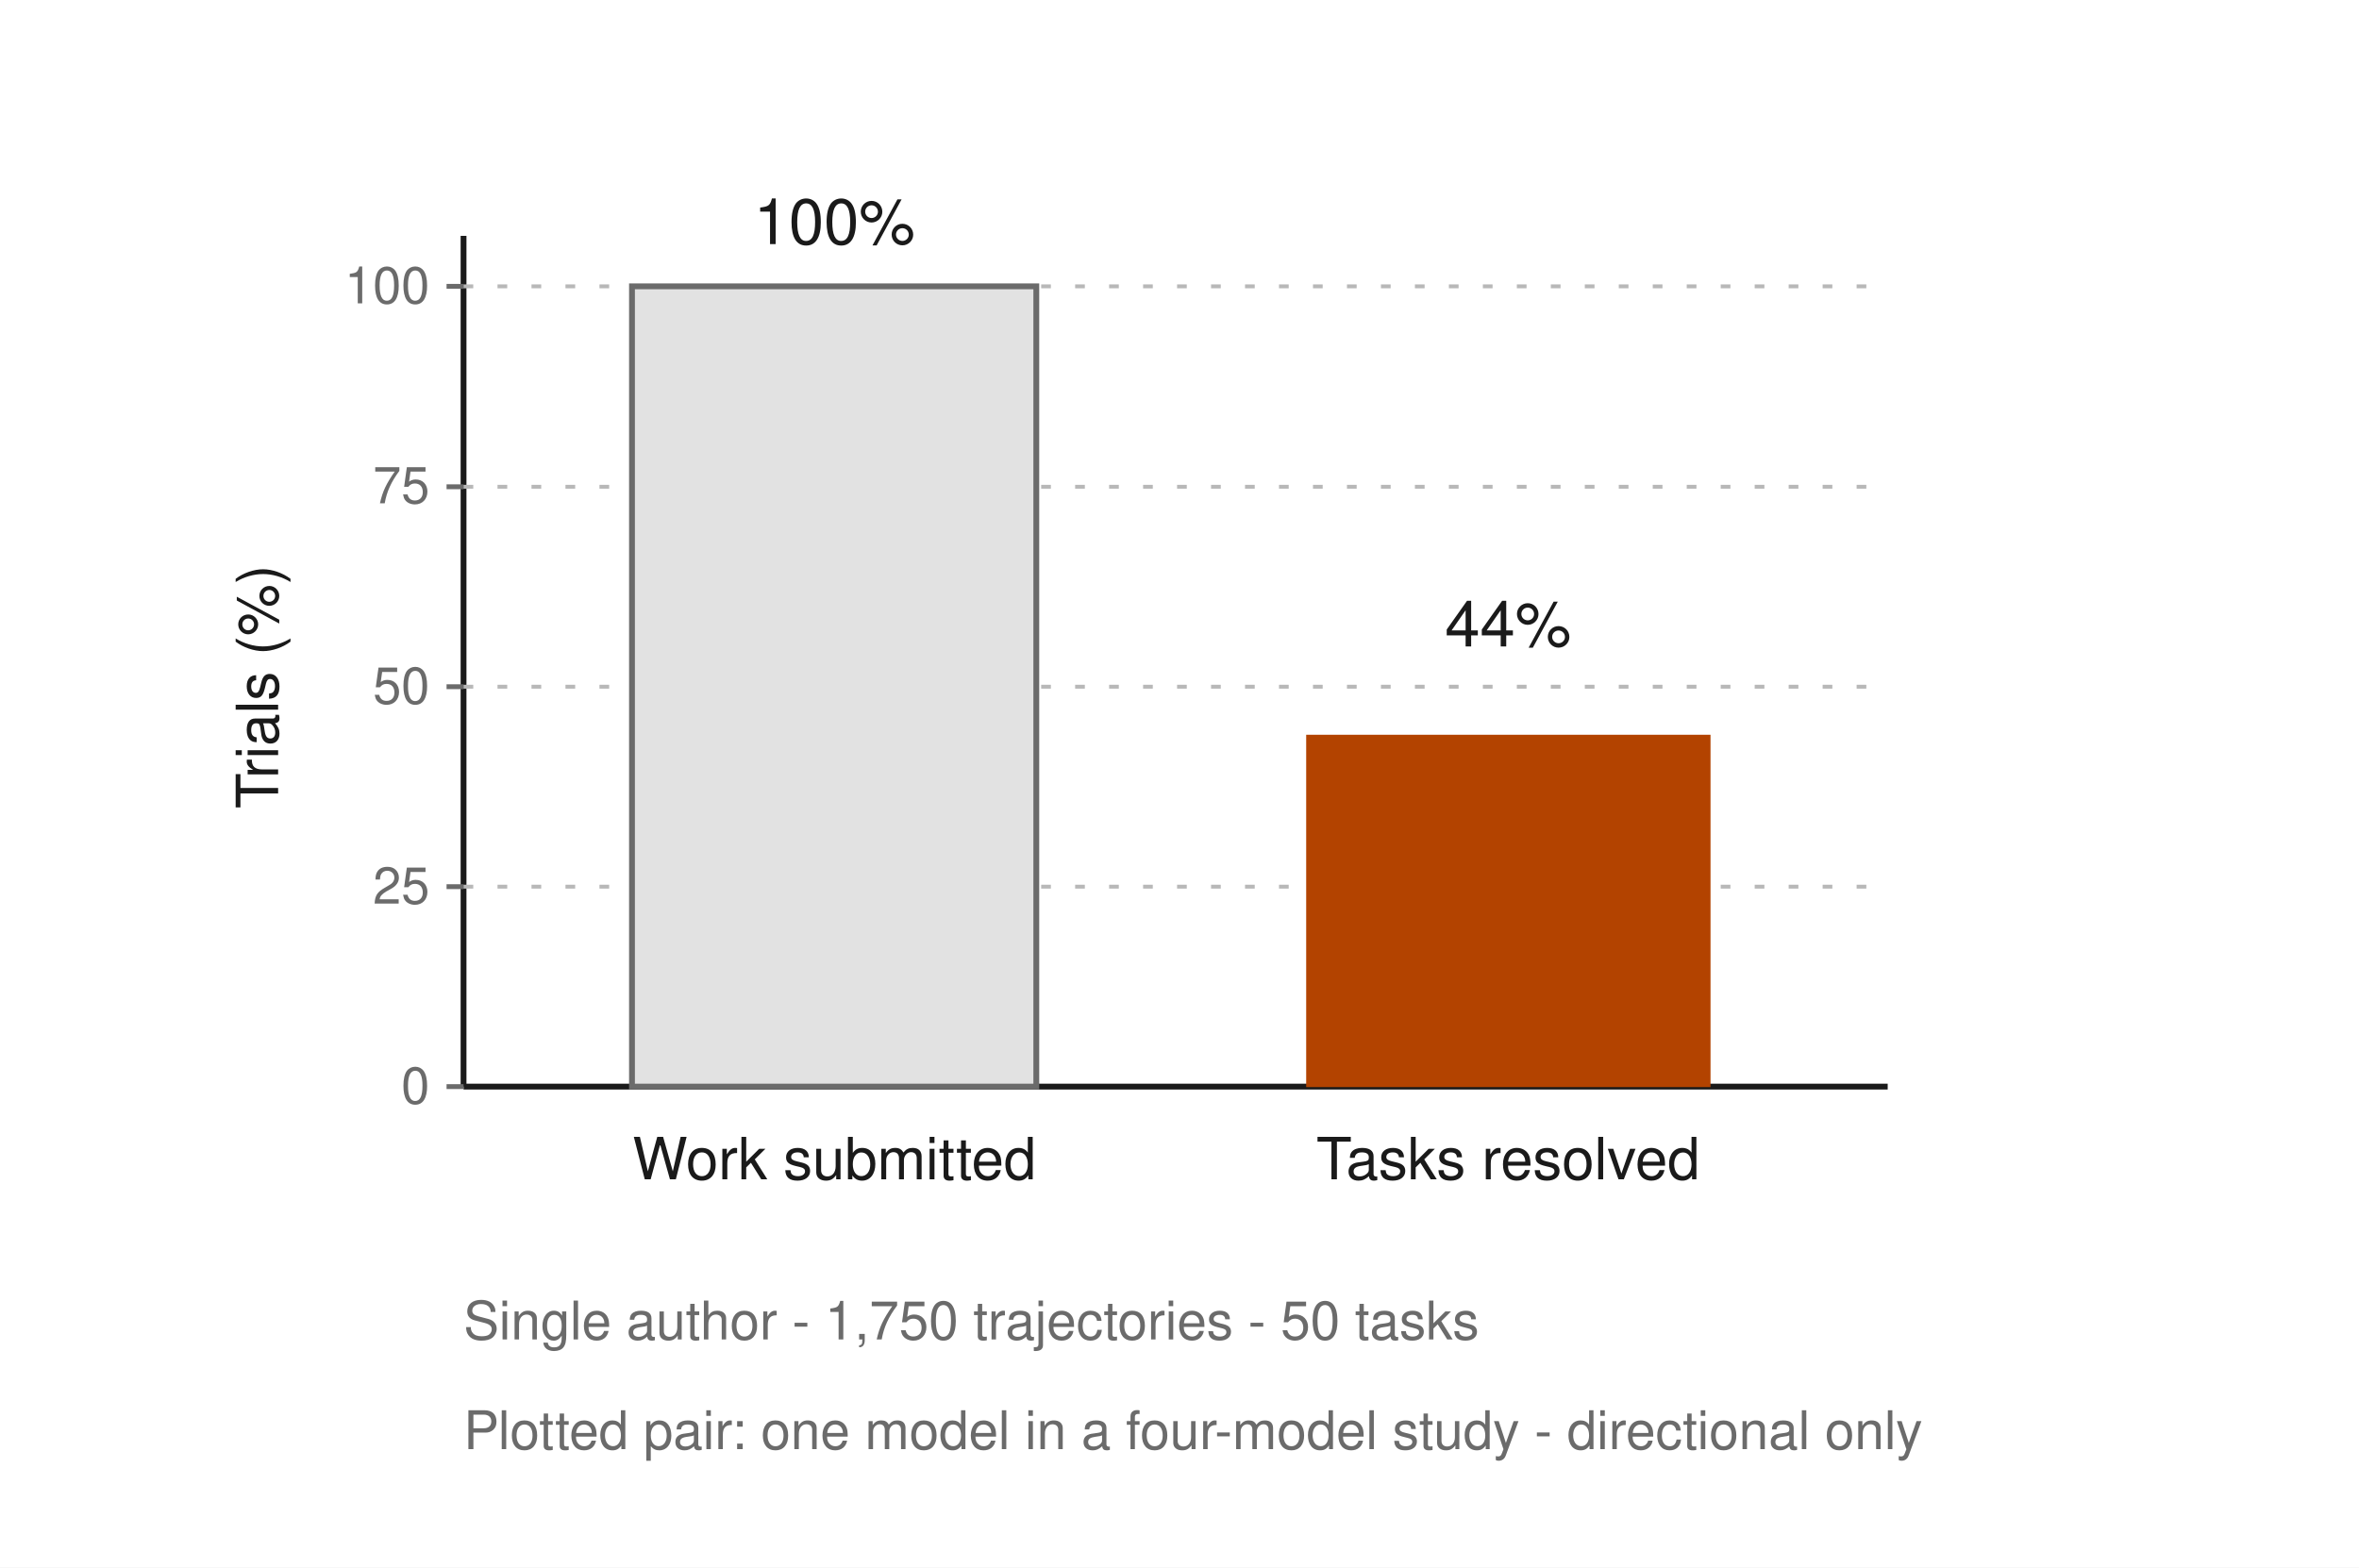
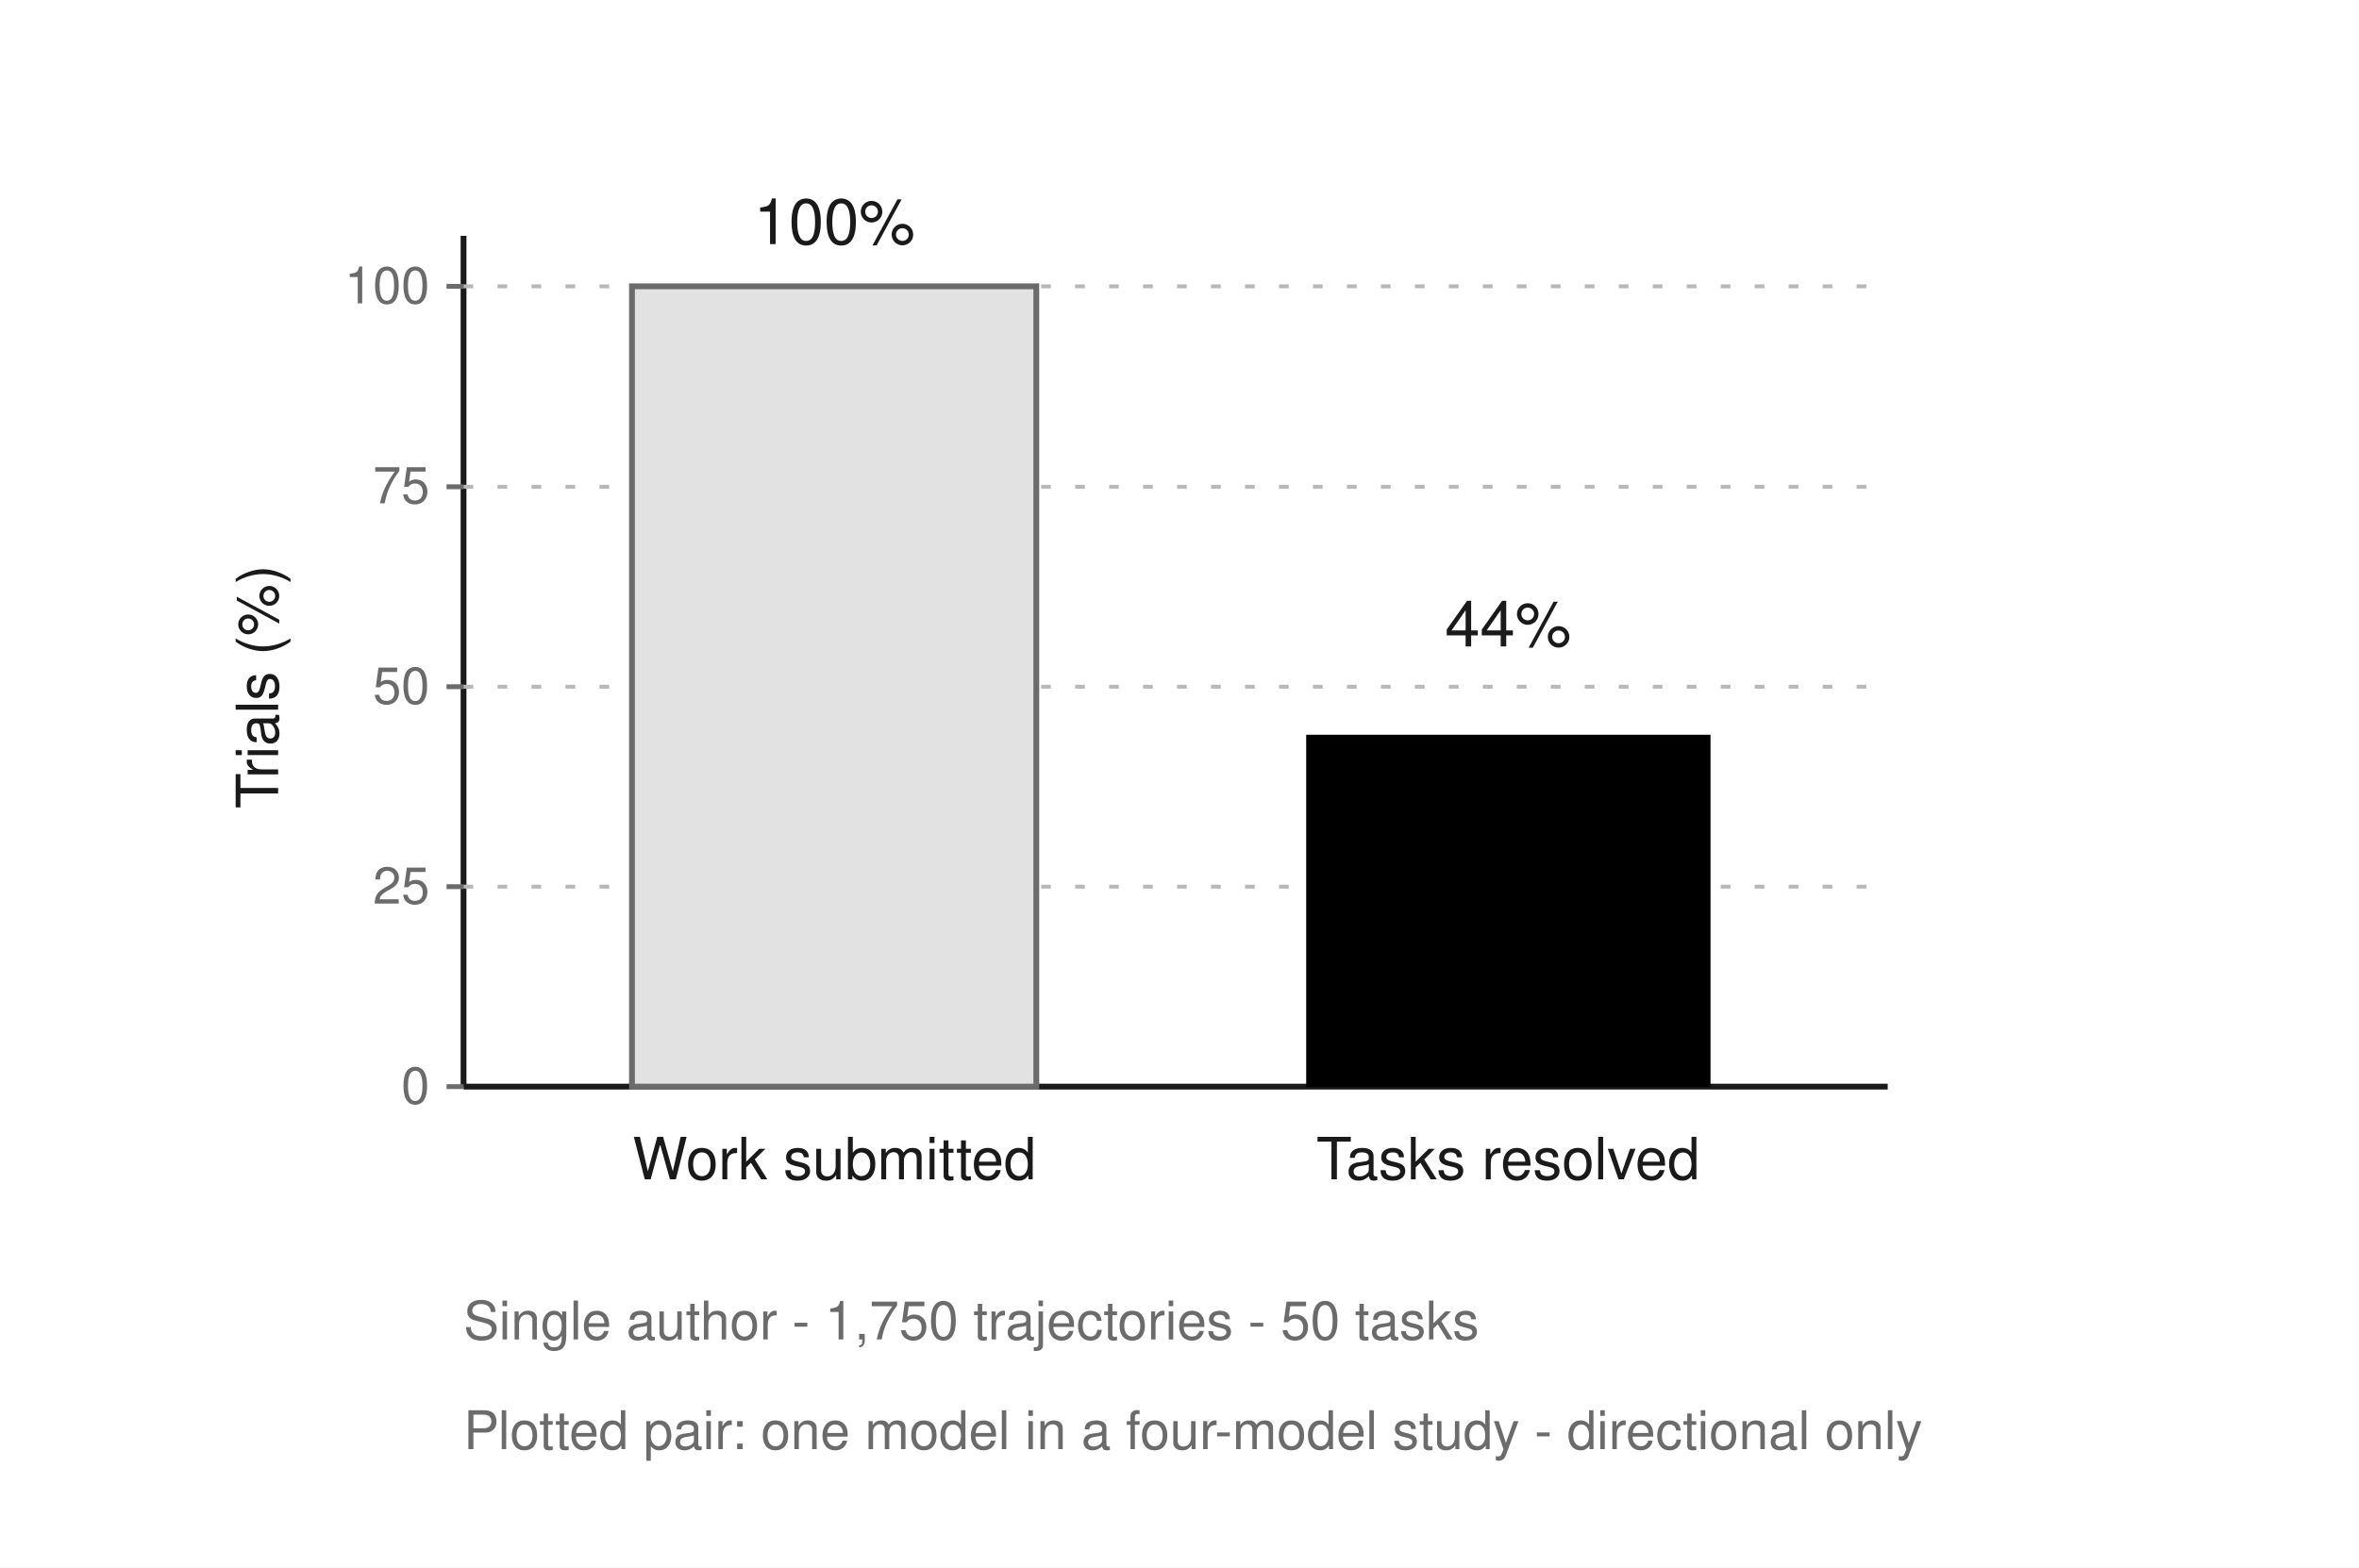
<svg xmlns="http://www.w3.org/2000/svg" viewBox="0 0 486 323" width="486" height="323" role="img" aria-labelledby="figtitle-ch04-submission-resolution" class="bookfig">
-   <style>.bookfig .f-bg{fill:#ffffff}.bookfig .s-bg{stroke:#ffffff}.bookfig .f-ink{fill:#1a1a1a}.bookfig .s-ink{stroke:#1a1a1a}.bookfig .f-mid{fill:#6b6b6b}.bookfig .s-mid{stroke:#6b6b6b}.bookfig .f-faint{fill:#b8b8b8}.bookfig .s-faint{stroke:#b8b8b8}.bookfig .f-wash{fill:#e2e2e2}.bookfig .s-wash{stroke:#e2e2e2}.bookfig .f-accent{fill:#b34300}.bookfig .s-accent{stroke:#b34300}.bookfig .f-onacc{fill:#ffffff}.bookfig .s-onacc{stroke:#ffffff}@media (prefers-color-scheme:dark){.bookfig .f-bg{fill:#232019}.bookfig .s-bg{stroke:#232019}.bookfig .f-ink{fill:#ede5d6}.bookfig .s-ink{stroke:#ede5d6}.bookfig .f-mid{fill:#9a8f7c}.bookfig .s-mid{stroke:#9a8f7c}.bookfig .f-faint{fill:#5c5346}.bookfig .s-faint{stroke:#5c5346}.bookfig .f-wash{fill:#3d382f}.bookfig .s-wash{stroke:#3d382f}.bookfig .f-accent{fill:#df9d5e}.bookfig .s-accent{stroke:#df9d5e}.bookfig .f-onacc{fill:#232019}.bookfig .s-onacc{stroke:#232019}}:where([data-theme="dark"]) .bookfig .f-bg{fill:#232019}:where([data-theme="dark"]) .bookfig .s-bg{stroke:#232019}:where([data-theme="dark"]) .bookfig .f-ink{fill:#ede5d6}:where([data-theme="dark"]) .bookfig .s-ink{stroke:#ede5d6}:where([data-theme="dark"]) .bookfig .f-mid{fill:#9a8f7c}:where([data-theme="dark"]) .bookfig .s-mid{stroke:#9a8f7c}:where([data-theme="dark"]) .bookfig .f-faint{fill:#5c5346}:where([data-theme="dark"]) .bookfig .s-faint{stroke:#5c5346}:where([data-theme="dark"]) .bookfig .f-wash{fill:#3d382f}:where([data-theme="dark"]) .bookfig .s-wash{stroke:#3d382f}:where([data-theme="dark"]) .bookfig .f-accent{fill:#df9d5e}:where([data-theme="dark"]) .bookfig .s-accent{stroke:#df9d5e}:where([data-theme="dark"]) .bookfig .f-onacc{fill:#232019}:where([data-theme="dark"]) .bookfig .s-onacc{stroke:#232019}:where([data-theme="light"]) .bookfig .f-bg{fill:#ffffff}:where([data-theme="light"]) .bookfig .s-bg{stroke:#ffffff}:where([data-theme="light"]) .bookfig .f-ink{fill:#1a1a1a}:where([data-theme="light"]) .bookfig .s-ink{stroke:#1a1a1a}:where([data-theme="light"]) .bookfig .f-mid{fill:#6b6b6b}:where([data-theme="light"]) .bookfig .s-mid{stroke:#6b6b6b}:where([data-theme="light"]) .bookfig .f-faint{fill:#b8b8b8}:where([data-theme="light"]) .bookfig .s-faint{stroke:#b8b8b8}:where([data-theme="light"]) .bookfig .f-wash{fill:#e2e2e2}:where([data-theme="light"]) .bookfig .s-wash{stroke:#e2e2e2}:where([data-theme="light"]) .bookfig .f-accent{fill:#b34300}:where([data-theme="light"]) .bookfig .s-accent{stroke:#b34300}:where([data-theme="light"]) .bookfig .f-onacc{fill:#ffffff}:where([data-theme="light"]) .bookfig .s-onacc{stroke:#ffffff}</style>
+   <style>.bookfig .f-bg{fill:#ffffff}.bookfig .s-bg{stroke:#ffffff}.bookfig .f-ink{fill:#1a1a1a}.bookfig .s-ink{stroke:#1a1a1a}.bookfig .f-mid{fill:#6b6b6b}.bookfig .s-mid{stroke:#6b6b6b}.bookfig .f-faint{fill:#b8b8b8}.bookfig .s-faint{stroke:#b8b8b8}.bookfig .f-wash{fill:#e2e2e2}.bookfig .s-wash{stroke:#e2e2e2}.bookfig .f-accent{fill:#000000}.bookfig .s-accent{stroke:#000000}.bookfig .f-onacc{fill:#ffffff}.bookfig .s-onacc{stroke:#ffffff}@media (prefers-color-scheme:dark){.bookfig .f-bg{fill:#232019}.bookfig .s-bg{stroke:#232019}.bookfig .f-ink{fill:#ede5d6}.bookfig .s-ink{stroke:#ede5d6}.bookfig .f-mid{fill:#9a8f7c}.bookfig .s-mid{stroke:#9a8f7c}.bookfig .f-faint{fill:#5c5346}.bookfig .s-faint{stroke:#5c5346}.bookfig .f-wash{fill:#3d382f}.bookfig .s-wash{stroke:#3d382f}.bookfig .f-accent{fill:#ffffff}.bookfig .s-accent{stroke:#ffffff}.bookfig .f-onacc{fill:#232019}.bookfig .s-onacc{stroke:#232019}}:where([data-theme="dark"]) .bookfig .f-bg{fill:#232019}:where([data-theme="dark"]) .bookfig .s-bg{stroke:#232019}:where([data-theme="dark"]) .bookfig .f-ink{fill:#ede5d6}:where([data-theme="dark"]) .bookfig .s-ink{stroke:#ede5d6}:where([data-theme="dark"]) .bookfig .f-mid{fill:#9a8f7c}:where([data-theme="dark"]) .bookfig .s-mid{stroke:#9a8f7c}:where([data-theme="dark"]) .bookfig .f-faint{fill:#5c5346}:where([data-theme="dark"]) .bookfig .s-faint{stroke:#5c5346}:where([data-theme="dark"]) .bookfig .f-wash{fill:#3d382f}:where([data-theme="dark"]) .bookfig .s-wash{stroke:#3d382f}:where([data-theme="dark"]) .bookfig .f-accent{fill:#ffffff}:where([data-theme="dark"]) .bookfig .s-accent{stroke:#ffffff}:where([data-theme="dark"]) .bookfig .f-onacc{fill:#232019}:where([data-theme="dark"]) .bookfig .s-onacc{stroke:#232019}:where([data-theme="light"]) .bookfig .f-bg{fill:#ffffff}:where([data-theme="light"]) .bookfig .s-bg{stroke:#ffffff}:where([data-theme="light"]) .bookfig .f-ink{fill:#1a1a1a}:where([data-theme="light"]) .bookfig .s-ink{stroke:#1a1a1a}:where([data-theme="light"]) .bookfig .f-mid{fill:#6b6b6b}:where([data-theme="light"]) .bookfig .s-mid{stroke:#6b6b6b}:where([data-theme="light"]) .bookfig .f-faint{fill:#b8b8b8}:where([data-theme="light"]) .bookfig .s-faint{stroke:#b8b8b8}:where([data-theme="light"]) .bookfig .f-wash{fill:#e2e2e2}:where([data-theme="light"]) .bookfig .s-wash{stroke:#e2e2e2}:where([data-theme="light"]) .bookfig .f-accent{fill:#000000}:where([data-theme="light"]) .bookfig .s-accent{stroke:#000000}:where([data-theme="light"]) .bookfig .f-onacc{fill:#ffffff}:where([data-theme="light"]) .bookfig .s-onacc{stroke:#ffffff}</style>
  <rect class="f-bg" width="486" height="323" fill="#ffffff" />
  <line class="s-ink" x1="95.5" y1="223.9" x2="388.9" y2="223.9" stroke="#1a1a1a" stroke-width="1.2" />
  <line class="s-ink" x1="95.5" y1="223.9" x2="95.5" y2="48.6" stroke="#1a1a1a" stroke-width="1.2" />
  <text class="f-ink" x="57.3" y="141.5" font-family="Helvetica, Arial, sans-serif" font-size="12" fill="#1a1a1a" text-anchor="middle" transform="rotate(-90 57.3 141.5)">Trials (%)</text>
  <line class="s-mid" x1="92.0" y1="223.9" x2="95.5" y2="223.9" stroke="#6b6b6b" stroke-width="1" />
  <text class="f-mid" x="88.5" y="227.4" font-family="Helvetica, Arial, sans-serif" font-size="10.5" fill="#6b6b6b" text-anchor="end">0</text>
  <line class="s-mid" x1="92.0" y1="182.7" x2="95.5" y2="182.7" stroke="#6b6b6b" stroke-width="1" />
  <text class="f-mid" x="88.5" y="186.2" font-family="Helvetica, Arial, sans-serif" font-size="10.5" fill="#6b6b6b" text-anchor="end">25</text>
  <line class="s-faint" x1="95.5" y1="182.7" x2="388.9" y2="182.7" stroke="#b8b8b8" stroke-width="0.8" stroke-dasharray="2 5" />
  <line class="s-mid" x1="92.0" y1="141.5" x2="95.5" y2="141.5" stroke="#6b6b6b" stroke-width="1" />
  <text class="f-mid" x="88.5" y="145.0" font-family="Helvetica, Arial, sans-serif" font-size="10.5" fill="#6b6b6b" text-anchor="end">50</text>
  <line class="s-faint" x1="95.5" y1="141.5" x2="388.9" y2="141.5" stroke="#b8b8b8" stroke-width="0.8" stroke-dasharray="2 5" />
  <line class="s-mid" x1="92.0" y1="100.3" x2="95.5" y2="100.3" stroke="#6b6b6b" stroke-width="1" />
  <text class="f-mid" x="88.5" y="103.7" font-family="Helvetica, Arial, sans-serif" font-size="10.5" fill="#6b6b6b" text-anchor="end">75</text>
  <line class="s-faint" x1="95.5" y1="100.3" x2="388.9" y2="100.3" stroke="#b8b8b8" stroke-width="0.8" stroke-dasharray="2 5" />
  <line class="s-mid" x1="92.0" y1="59.0" x2="95.5" y2="59.0" stroke="#6b6b6b" stroke-width="1" />
  <text class="f-mid" x="88.5" y="62.5" font-family="Helvetica, Arial, sans-serif" font-size="10.5" fill="#6b6b6b" text-anchor="end">100</text>
  <line class="s-faint" x1="95.5" y1="59.0" x2="388.9" y2="59.0" stroke="#b8b8b8" stroke-width="0.8" stroke-dasharray="2 5" />
  <rect class="f-wash s-mid" x="130.2" y="59.0" width="83.3" height="164.9" fill="#e2e2e2" fill-opacity="1.0" stroke="#6b6b6b" stroke-width="1.2" />
  <text class="f-ink" x="171.9" y="50.3" font-family="Helvetica, Arial, sans-serif" font-size="13" fill="#1a1a1a" text-anchor="middle">100%</text>
  <text class="f-ink" x="171.9" y="243.0" font-family="Helvetica, Arial, sans-serif" font-size="12" fill="#1a1a1a" text-anchor="middle">Work submitted</text>
-   <rect class="f-accent" x="269.1" y="151.4" width="83.3" height="72.6" fill="#b34300" fill-opacity="1.0" />
+   <rect class="f-accent" x="269.1" y="151.4" width="83.3" height="72.6" fill="#000000" fill-opacity="1.0" />
  <text class="f-ink" x="310.7" y="133.2" font-family="Helvetica, Arial, sans-serif" font-size="13" fill="#1a1a1a" text-anchor="middle">44%</text>
  <text class="f-ink" x="310.7" y="243.0" font-family="Helvetica, Arial, sans-serif" font-size="12" fill="#1a1a1a" text-anchor="middle">Tasks resolved</text>
  <text class="f-mid" x="95.5" y="276.0" font-family="Helvetica, Arial, sans-serif" font-size="11" fill="#6b6b6b" text-anchor="start">Single author - 1,750 trajectories - 50 tasks</text>
  <text class="f-mid" x="95.5" y="298.6" font-family="Helvetica, Arial, sans-serif" font-size="11" fill="#6b6b6b" text-anchor="start">Plotted pair: one model in a four-model study - directional only</text>
</svg>
